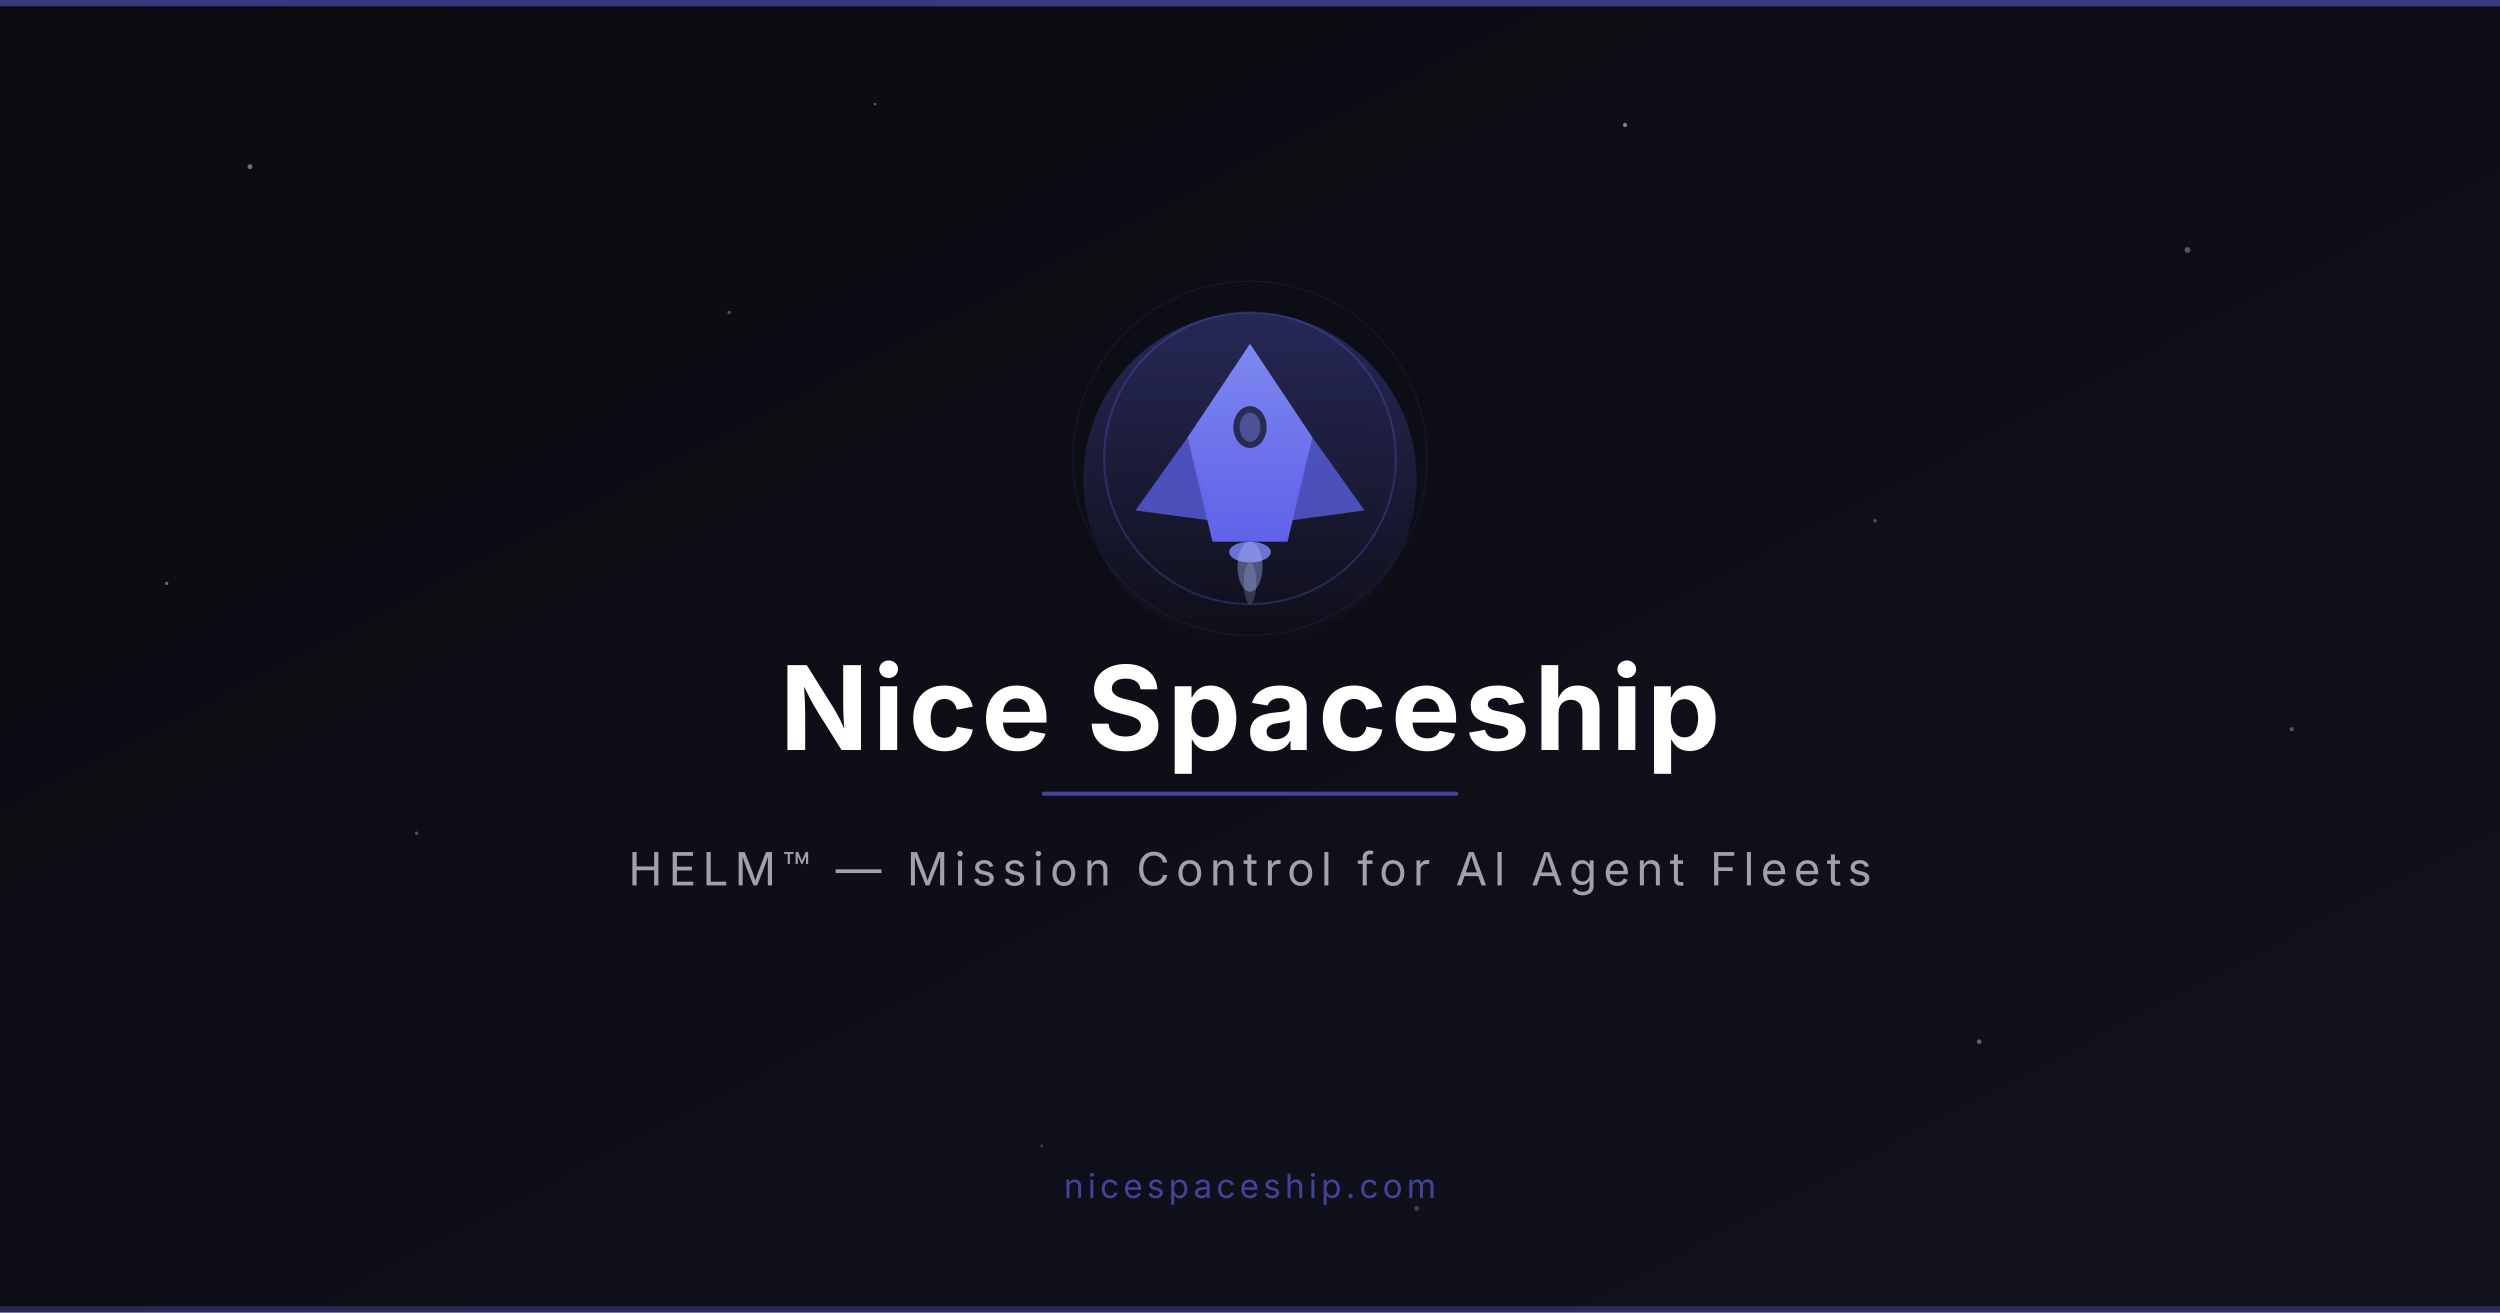
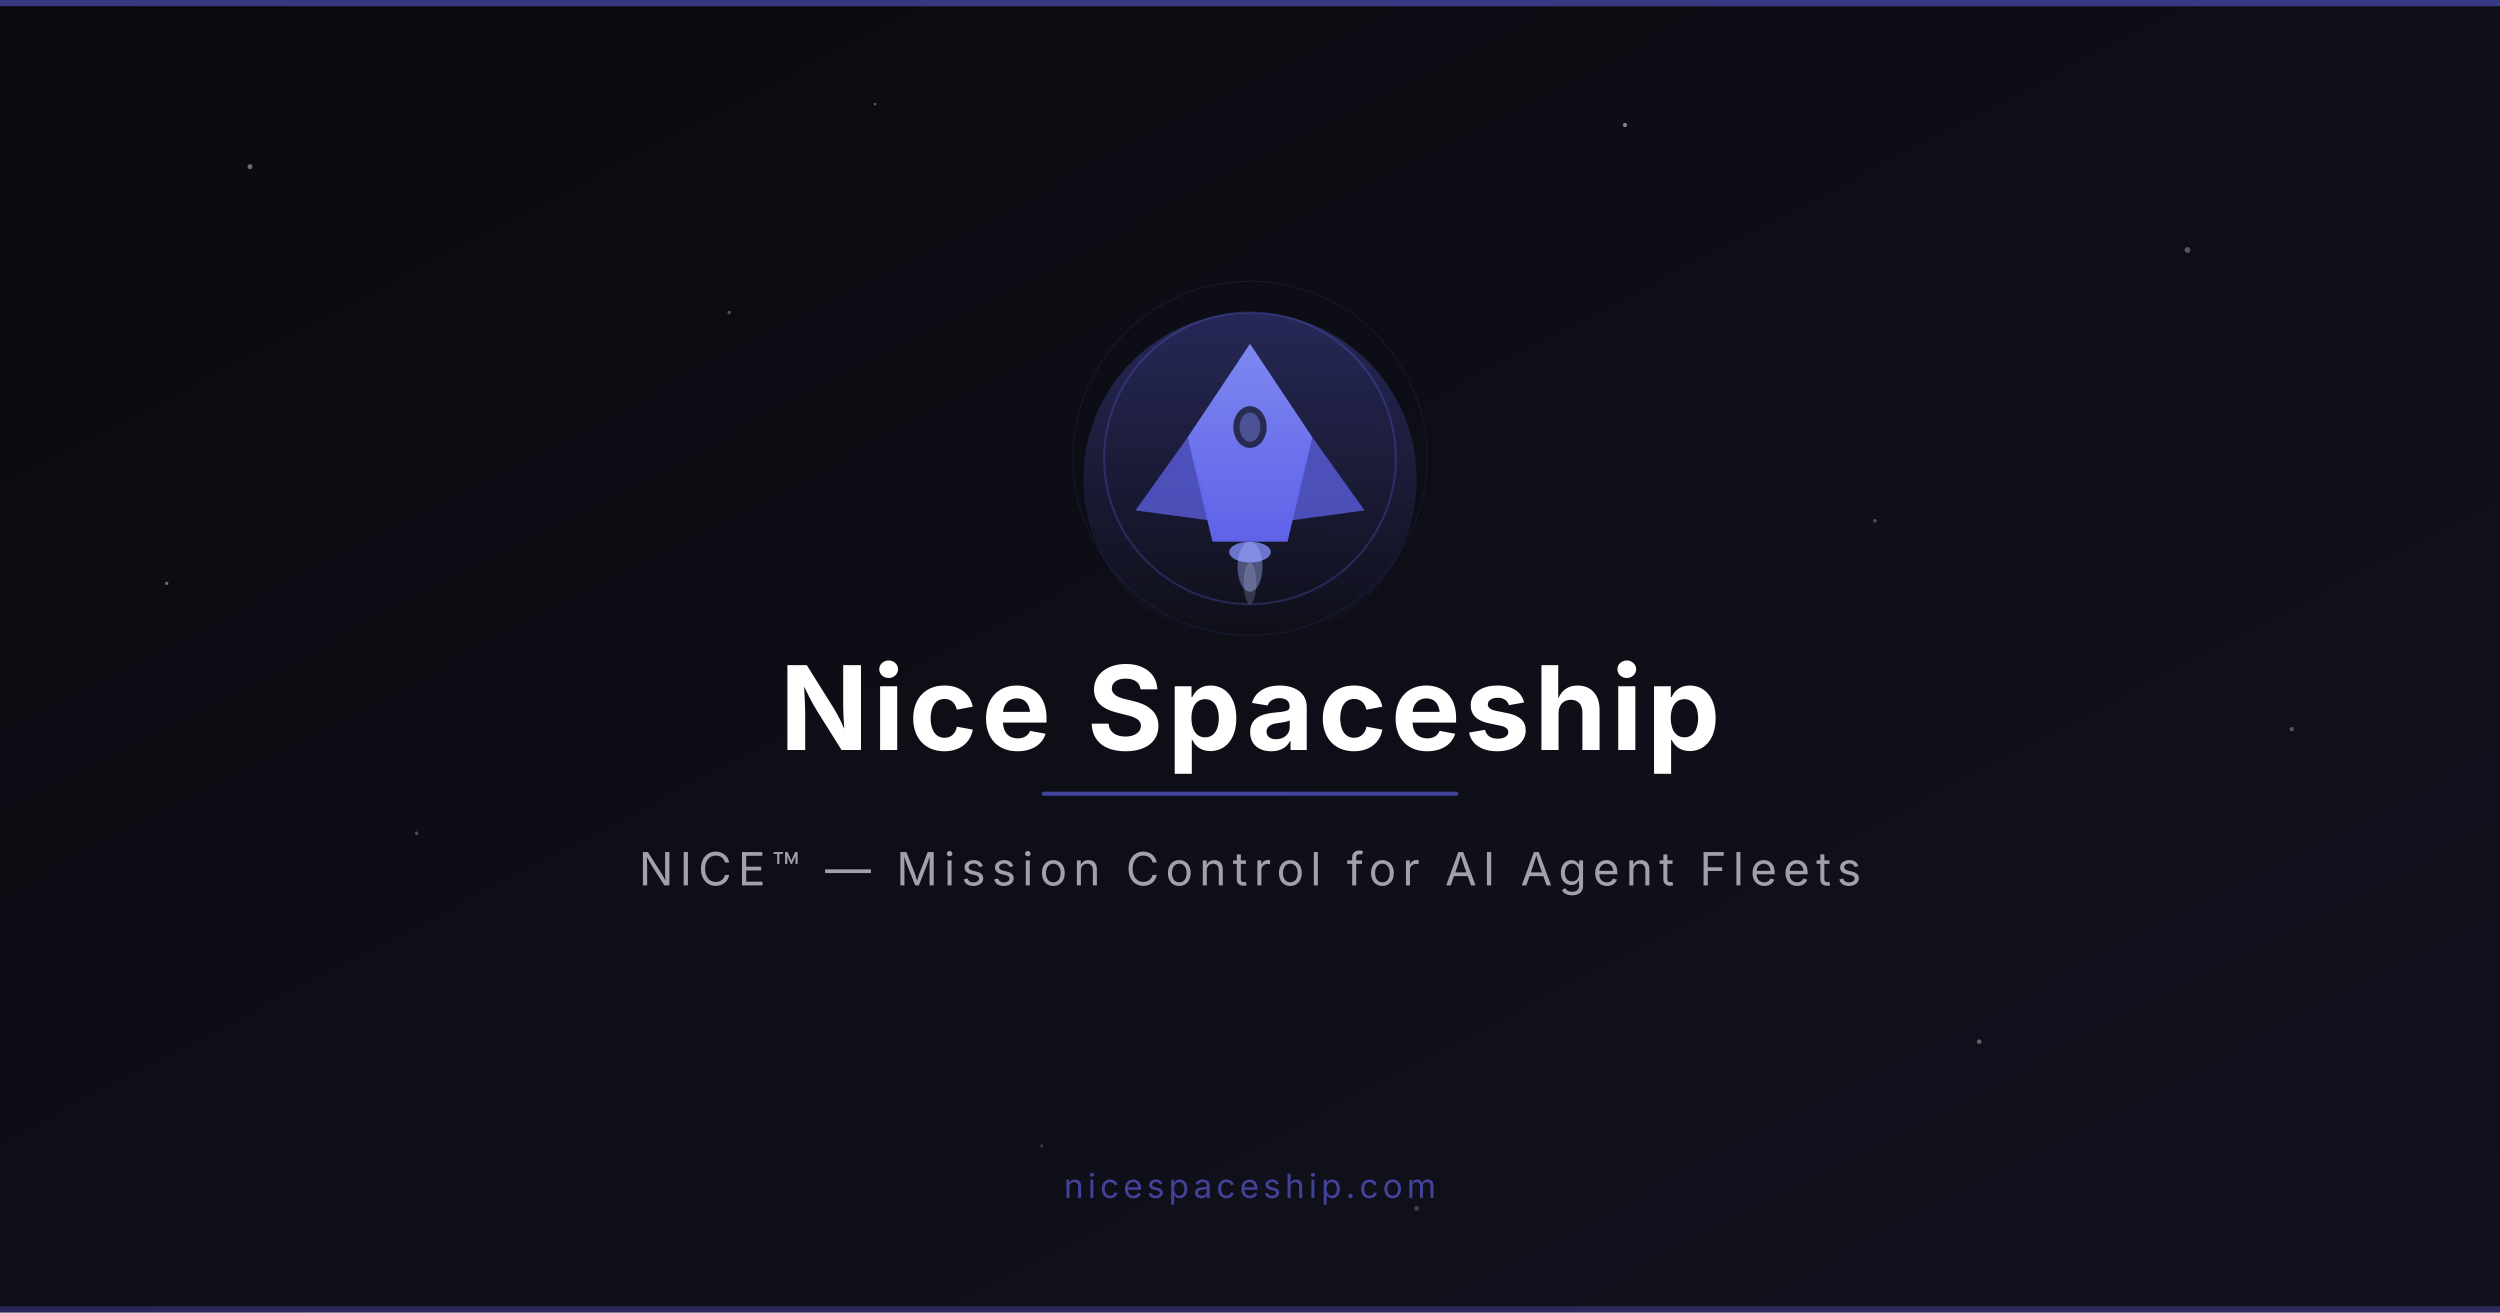
<svg xmlns="http://www.w3.org/2000/svg" width="1200" height="630" viewBox="0 0 1200 630">
  <defs>
    <linearGradient id="bg" x1="0%" y1="0%" x2="100%" y2="100%">
      <stop offset="0%" stop-color="#0a0a0f" />
      <stop offset="100%" stop-color="#12121f" />
    </linearGradient>
    <linearGradient id="accent" x1="0%" y1="0%" x2="0%" y2="100%">
      <stop offset="0%" stop-color="#818cf8" />
      <stop offset="100%" stop-color="#6366f1" />
    </linearGradient>
    <linearGradient id="glow" x1="0%" y1="0%" x2="0%" y2="100%">
      <stop offset="0%" stop-color="#6366f1" stop-opacity="0.3" />
      <stop offset="100%" stop-color="#6366f1" stop-opacity="0" />
    </linearGradient>
  </defs>
  <rect width="1200" height="630" fill="url(#bg)" />
  <circle cx="120" cy="80" r="1.2" fill="#ffffff" opacity="0.4" />
  <circle cx="350" cy="150" r="0.8" fill="#ffffff" opacity="0.3" />
  <circle cx="780" cy="60" r="1" fill="#ffffff" opacity="0.5" />
  <circle cx="1050" cy="120" r="1.4" fill="#ffffff" opacity="0.3" />
  <circle cx="200" cy="400" r="0.9" fill="#ffffff" opacity="0.25" />
  <circle cx="950" cy="500" r="1.1" fill="#ffffff" opacity="0.35" />
  <circle cx="500" cy="550" r="0.7" fill="#ffffff" opacity="0.2" />
  <circle cx="1100" cy="350" r="1" fill="#ffffff" opacity="0.3" />
  <circle cx="80" cy="280" r="0.8" fill="#ffffff" opacity="0.4" />
  <circle cx="680" cy="580" r="1.2" fill="#ffffff" opacity="0.2" />
  <circle cx="420" cy="50" r="0.6" fill="#ffffff" opacity="0.35" />
  <circle cx="900" cy="250" r="0.9" fill="#ffffff" opacity="0.25" />
  <ellipse cx="600" cy="230" rx="80" ry="80" fill="url(#glow)" />
  <g transform="translate(600, 220)">
    <polygon points="0,-55 30,-10 18,40 -18,40 -30,-10" fill="url(#accent)" opacity="0.95" />
    <ellipse cx="0" cy="-15" rx="8" ry="10" fill="#0a0a0f" opacity="0.7" />
    <ellipse cx="0" cy="-15" rx="5" ry="7" fill="#818cf8" opacity="0.4" />
    <polygon points="-30,-10 -55,25 -18,30" fill="#6366f1" opacity="0.7" />
    <polygon points="30,-10 55,25 18,30" fill="#6366f1" opacity="0.7" />
    <ellipse cx="0" cy="45" rx="10" ry="5" fill="#818cf8" opacity="0.8" />
    <ellipse cx="0" cy="52" rx="6" ry="12" fill="#a5b4fc" opacity="0.4" />
    <ellipse cx="0" cy="60" rx="3" ry="10" fill="#c7d2fe" opacity="0.2" />
  </g>
  <circle cx="600" cy="220" r="70" fill="none" stroke="#6366f1" stroke-width="1" opacity="0.25" />
  <circle cx="600" cy="220" r="85" fill="none" stroke="#6366f1" stroke-width="0.5" opacity="0.12" />
  <text x="600" y="360" text-anchor="middle" font-family="'Inter', 'Helvetica Neue', Arial, sans-serif" font-size="56" font-weight="700" fill="#ffffff" letter-spacing="2">Nice Spaceship</text>
  <rect x="500" y="380" width="200" height="2" rx="1" fill="#6366f1" opacity="0.6" />
-   <text x="600" y="425" text-anchor="middle" font-family="'Inter', 'Helvetica Neue', Arial, sans-serif" font-size="22" font-weight="400" fill="#a1a1aa" letter-spacing="3">HELM™ — Mission Control for AI Agent Fleets</text>
+   <text x="600" y="425" text-anchor="middle" font-family="'Inter', 'Helvetica Neue', Arial, sans-serif" font-size="22" font-weight="400" fill="#a1a1aa" letter-spacing="3">NICE™ — Mission Control for AI Agent Fleets</text>
  <text x="600" y="575" text-anchor="middle" font-family="'Inter', 'Helvetica Neue', Arial, sans-serif" font-size="16" font-weight="400" fill="#6366f1" opacity="0.6" letter-spacing="2">nicespaceship.com</text>
  <rect x="0" y="0" width="1200" height="3" fill="#6366f1" opacity="0.5" />
  <rect x="0" y="627" width="1200" height="3" fill="#6366f1" opacity="0.3" />
</svg>
